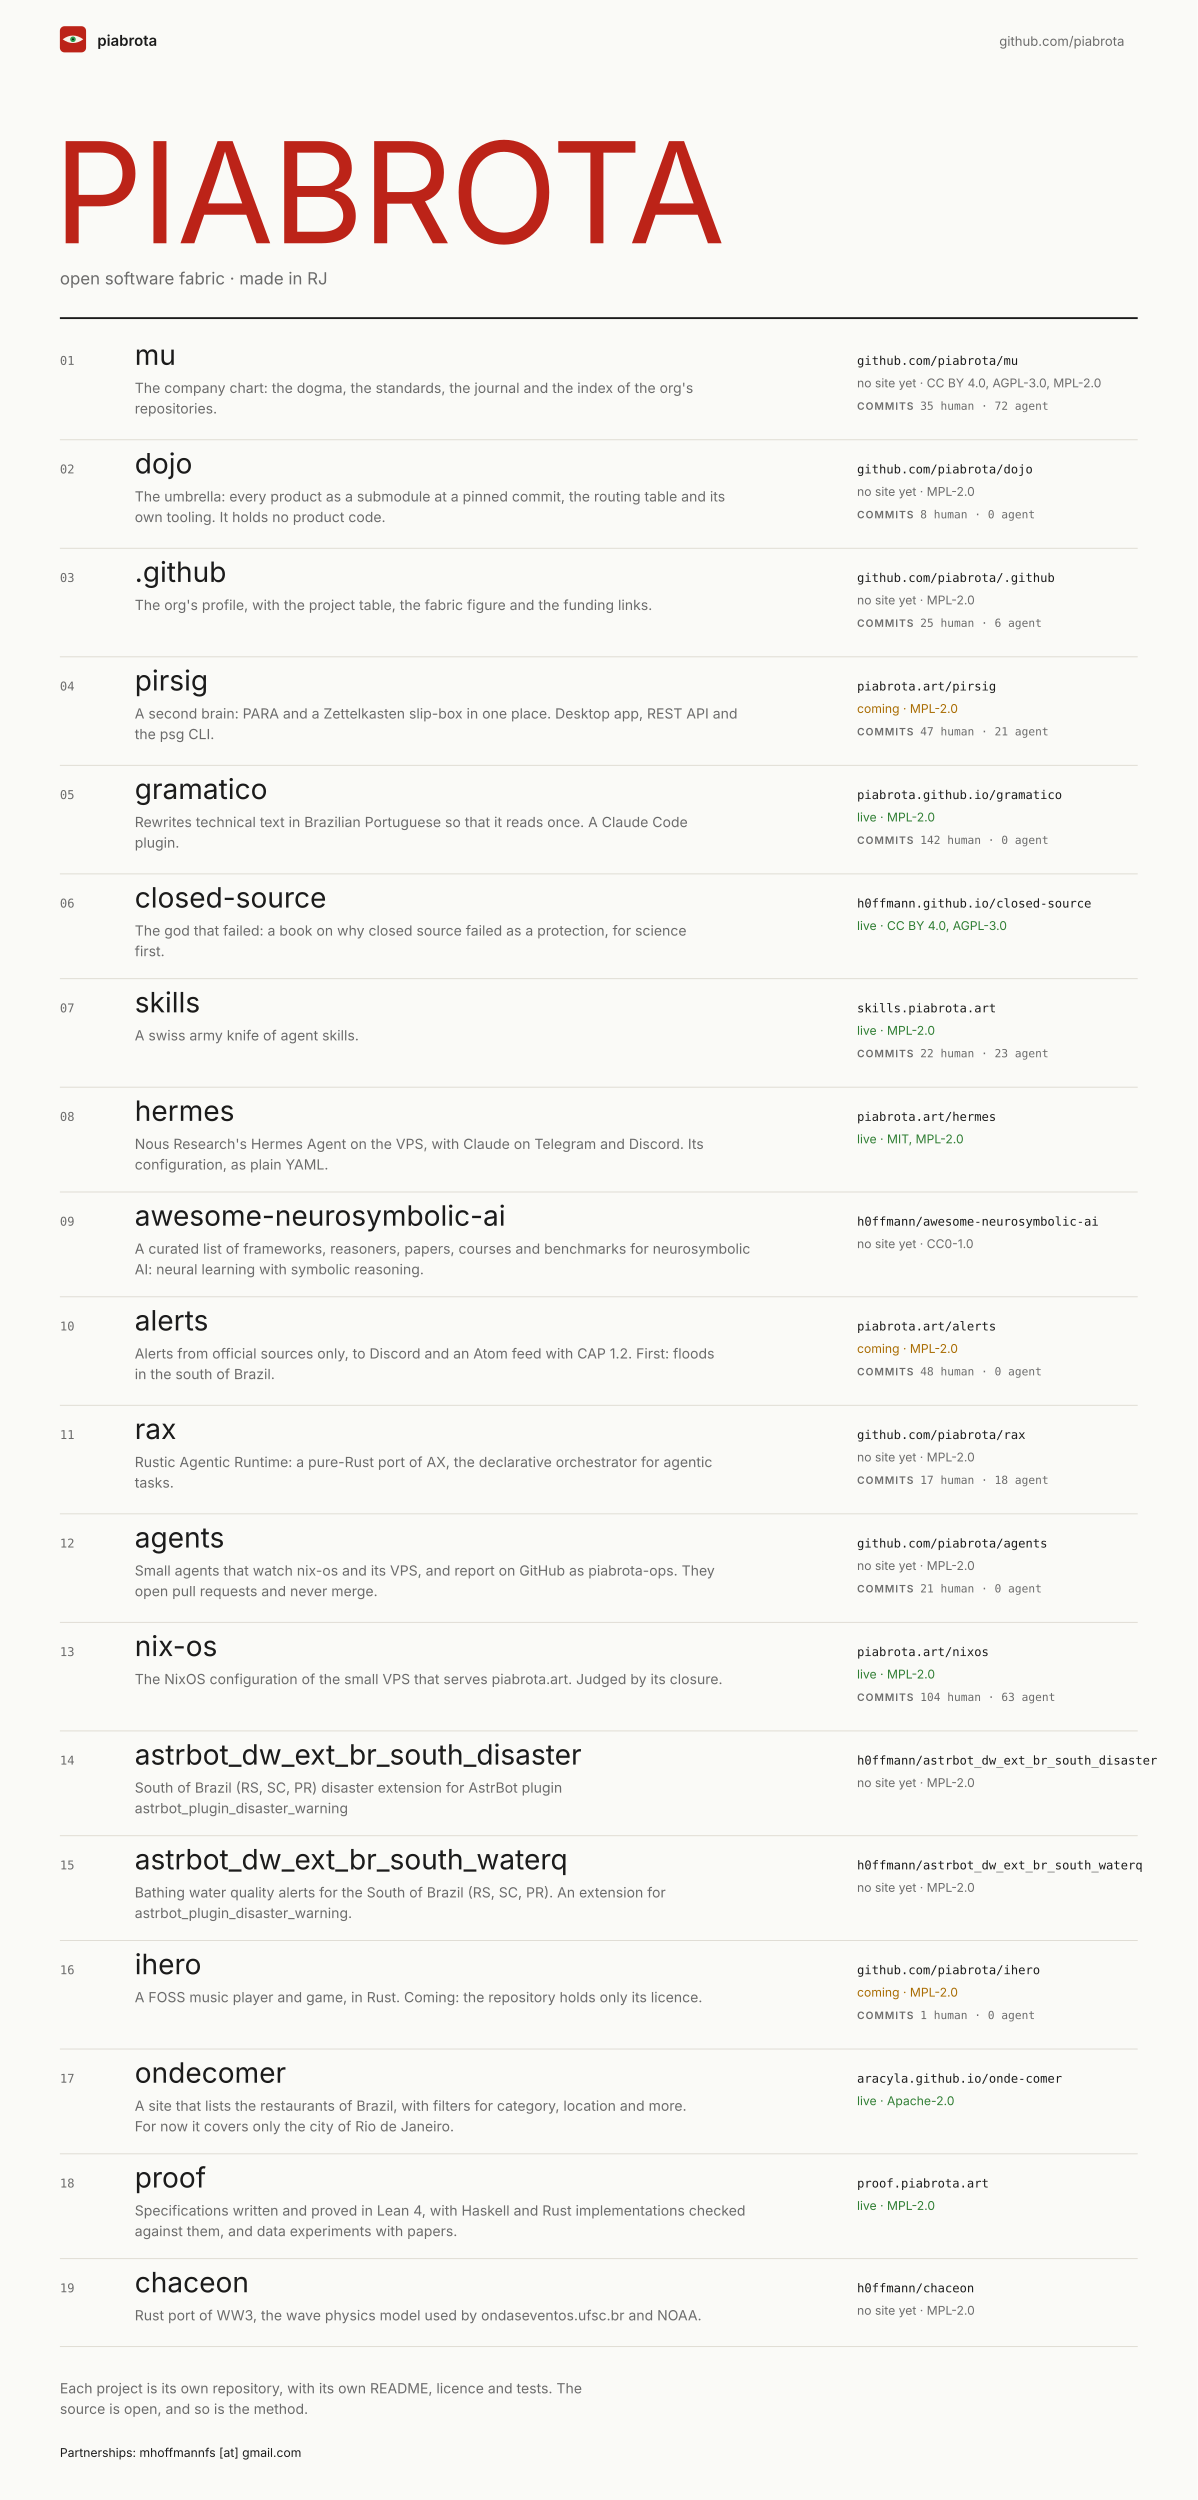
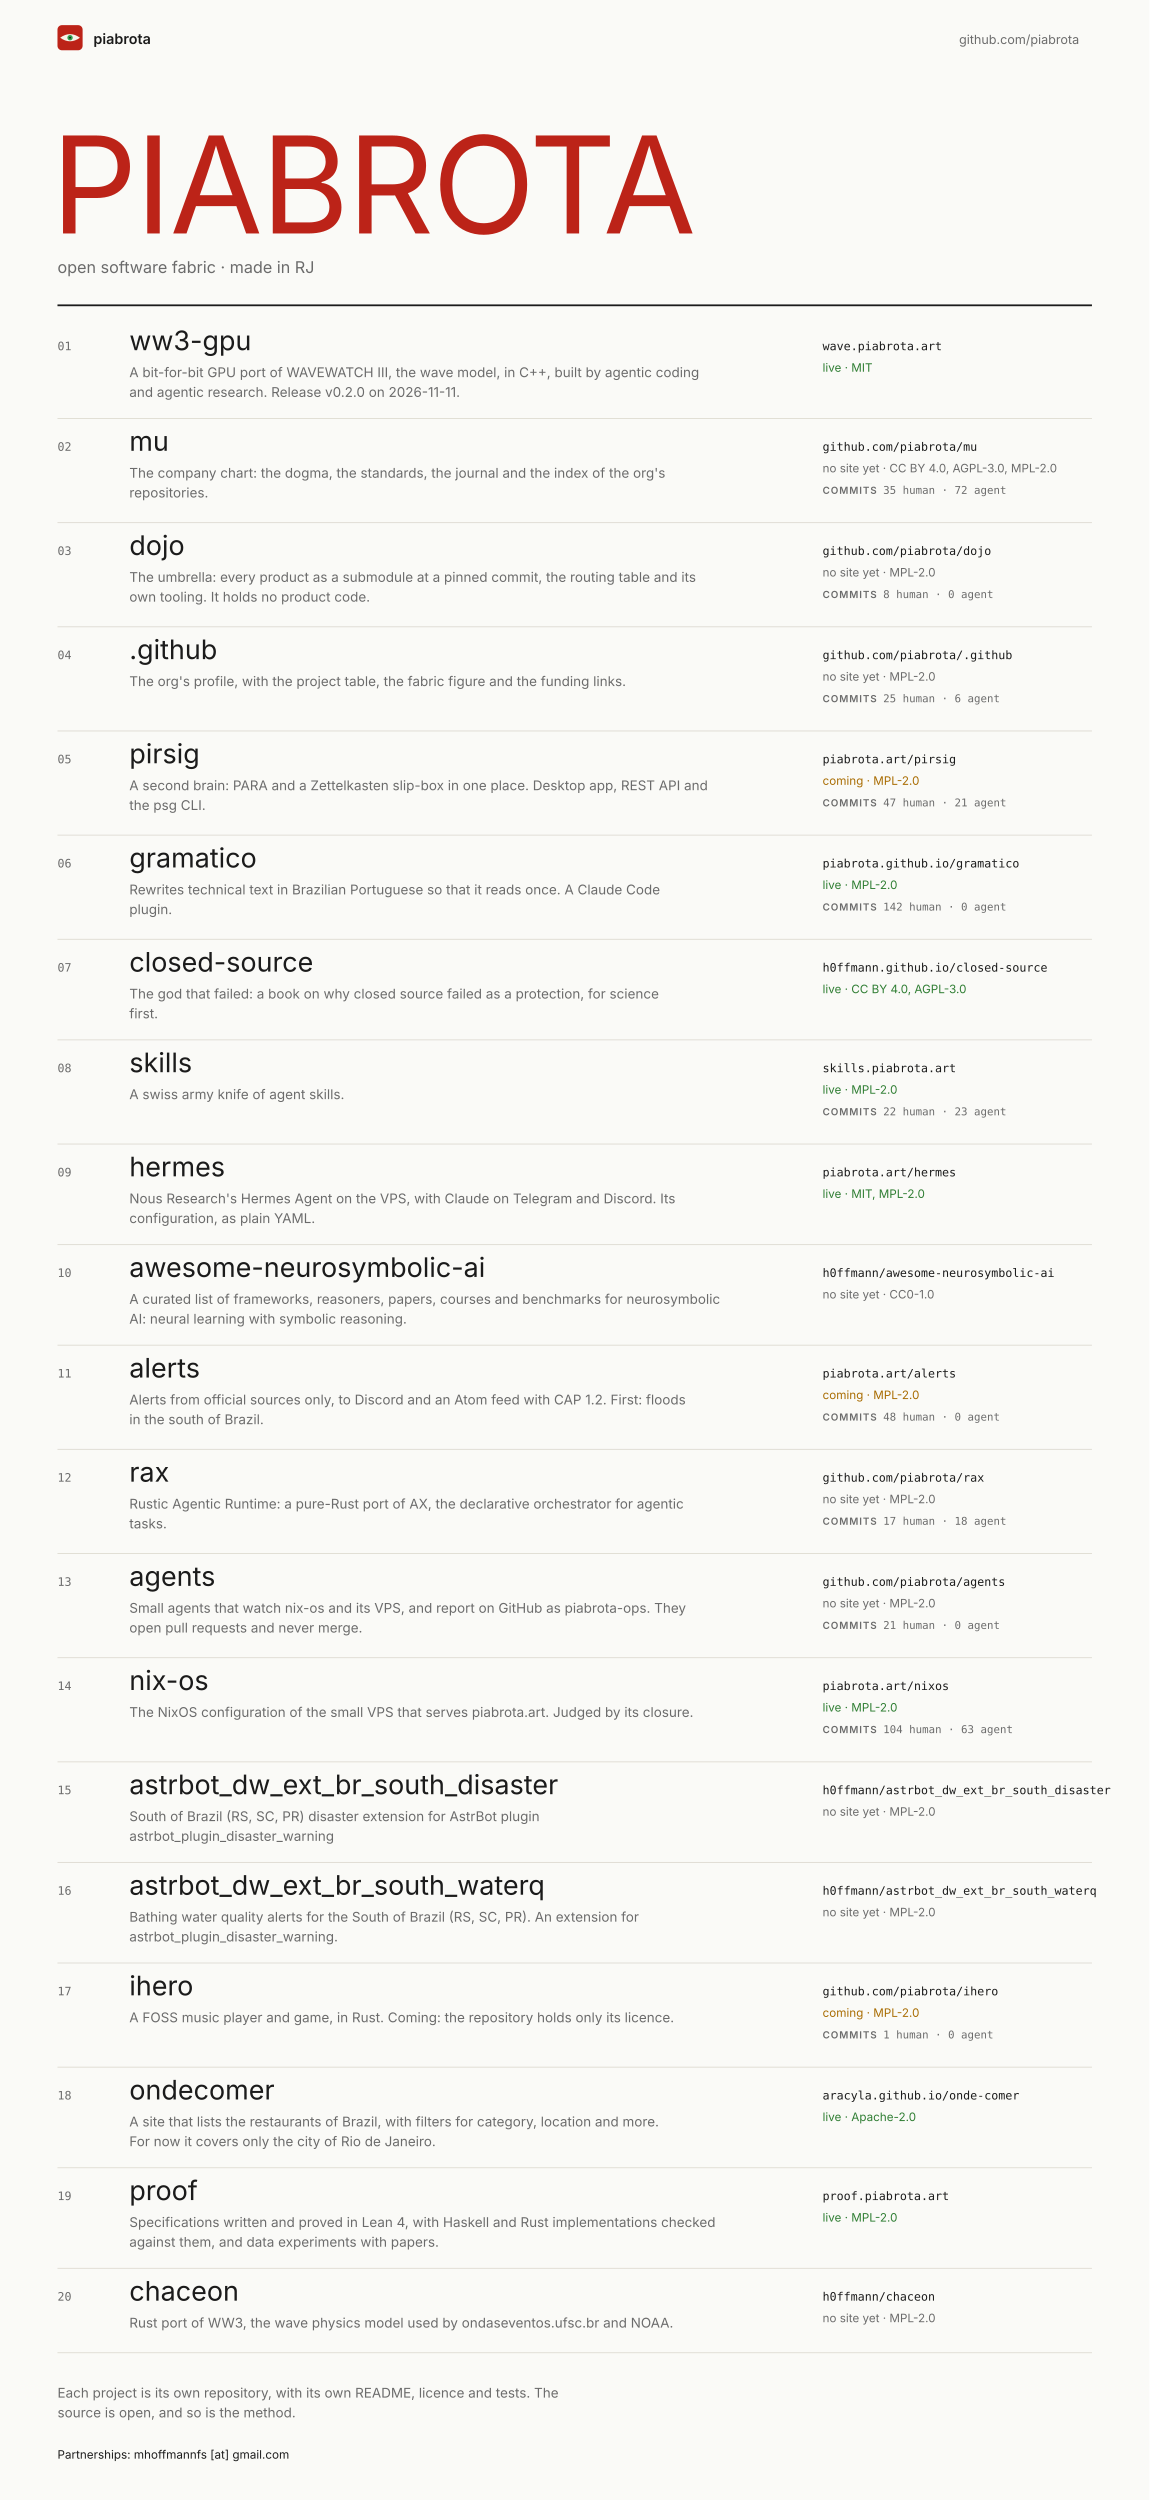
- <svg xmlns="http://www.w3.org/2000/svg" width="1280" height="2672" viewBox="0 0 1280 2672" font-family="Inter, system-ui, -apple-system, 'Segoe UI', sans-serif" role="img" aria-label="Mockup B, index: the piabrota.art homepage, 1280 px wide">
+ <svg xmlns="http://www.w3.org/2000/svg" width="1280" height="2784" viewBox="0 0 1280 2784" font-family="Inter, system-ui, -apple-system, 'Segoe UI', sans-serif" role="img" aria-label="Mockup B, index: the piabrota.art homepage, 1280 px wide">
  <defs />
-   <rect fill="#FAFAF7" height="2672" width="1280" x="0" y="0" />
+   <rect fill="#FAFAF7" height="2784" width="1280" x="0" y="0" />
  <g>
    <rect fill="#BC2318" height="28" rx="5" width="28" x="64" y="28" />
    <path d="M67 42 Q78 34 89 42 Q78 50 67 42Z" fill="#F7F3EA" />
    <circle cx="78" cy="42" fill="#2E9E4F" r="3" />
    <circle cx="78" cy="42" fill="#0B0D12" r="1" />
  </g>
  <text fill="#1B1B1B" font-size="16" font-weight="600" x="104" y="49">piabrota</text>
  <text fill="#6B6B6B" font-size="14" x="1068" y="49">github.com/piabrota</text>
  <text fill="#BC2318" font-family="'Fjalla One', 'Arial Narrow', Inter, sans-serif" font-size="150" letter-spacing="-2" x="57" y="260">PIABROTA</text>
  <text fill="#6B6B6B" font-size="18" x="64" y="304">open software fabric · made in RJ</text>
  <line stroke="#1B1B1B" stroke-width="2" x1="64" x2="1216" y1="340" y2="340" />
  <text fill="#6B6B6B" font-family="'JetBrains Mono', ui-monospace, monospace" font-size="13" x="64" y="390">01</text>
-   <text fill="#1B1B1B" font-family="'Fjalla One', 'Arial Narrow', Inter, sans-serif" font-size="30" x="144" y="390">mu</text>
-   <text fill="#6B6B6B" font-size="15" x="144" y="420">The company chart: the dogma, the standards, the journal and the index of the org's</text>
-   <text fill="#6B6B6B" font-size="15" x="144" y="442">repositories.</text>
-   <text fill="#1B1B1B" font-family="'JetBrains Mono', ui-monospace, monospace" font-size="13" x="916" y="390">github.com/piabrota/mu</text>
-   <text fill="#6B6B6B" font-size="13" x="916" y="414">no site yet · CC BY 4.0, AGPL-3.0, MPL-2.0</text>
-   <text fill="#6B6B6B" font-family="'JetBrains Mono', ui-monospace, monospace" font-size="12" x="916" y="438">
+   <text fill="#1B1B1B" font-family="'Fjalla One', 'Arial Narrow', Inter, sans-serif" font-size="30" x="144" y="390">ww3-gpu</text>
+   <text fill="#6B6B6B" font-size="15" x="144" y="420">A bit-for-bit GPU port of WAVEWATCH III, the wave model, in C++, built by agentic coding</text>
+   <text fill="#6B6B6B" font-size="15" x="144" y="442">and agentic research. Release v0.2.0 on 2026-11-11.</text>
+   <text fill="#1B1B1B" font-family="'JetBrains Mono', ui-monospace, monospace" font-size="13" x="916" y="390">wave.piabrota.art</text>
+   <text fill="#2E7D32" font-size="13" x="916" y="414">live · MIT</text>
+   <line stroke="#DEDBD2" x1="64" x2="1216" y1="466" y2="466" />
+   <text fill="#6B6B6B" font-family="'JetBrains Mono', ui-monospace, monospace" font-size="13" x="64" y="502">02</text>
+   <text fill="#1B1B1B" font-family="'Fjalla One', 'Arial Narrow', Inter, sans-serif" font-size="30" x="144" y="502">mu</text>
+   <text fill="#6B6B6B" font-size="15" x="144" y="532">The company chart: the dogma, the standards, the journal and the index of the org's</text>
+   <text fill="#6B6B6B" font-size="15" x="144" y="554">repositories.</text>
+   <text fill="#1B1B1B" font-family="'JetBrains Mono', ui-monospace, monospace" font-size="13" x="916" y="502">github.com/piabrota/mu</text>
+   <text fill="#6B6B6B" font-size="13" x="916" y="526">no site yet · CC BY 4.0, AGPL-3.0, MPL-2.0</text>
+   <text fill="#6B6B6B" font-family="'JetBrains Mono', ui-monospace, monospace" font-size="12" x="916" y="550">
    <tspan font-family="Inter, sans-serif" font-size="11" font-weight="600" letter-spacing="1">COMMITS</tspan>  35 human · 72 agent</text>
-   <line stroke="#DEDBD2" x1="64" x2="1216" y1="470" y2="470" />
-   <text fill="#6B6B6B" font-family="'JetBrains Mono', ui-monospace, monospace" font-size="13" x="64" y="506">02</text>
-   <text fill="#1B1B1B" font-family="'Fjalla One', 'Arial Narrow', Inter, sans-serif" font-size="30" x="144" y="506">dojo</text>
-   <text fill="#6B6B6B" font-size="15" x="144" y="536">The umbrella: every product as a submodule at a pinned commit, the routing table and its</text>
-   <text fill="#6B6B6B" font-size="15" x="144" y="558">own tooling. It holds no product code.</text>
-   <text fill="#1B1B1B" font-family="'JetBrains Mono', ui-monospace, monospace" font-size="13" x="916" y="506">github.com/piabrota/dojo</text>
-   <text fill="#6B6B6B" font-size="13" x="916" y="530">no site yet · MPL-2.0</text>
-   <text fill="#6B6B6B" font-family="'JetBrains Mono', ui-monospace, monospace" font-size="12" x="916" y="554">
+   <line stroke="#DEDBD2" x1="64" x2="1216" y1="582" y2="582" />
+   <text fill="#6B6B6B" font-family="'JetBrains Mono', ui-monospace, monospace" font-size="13" x="64" y="618">03</text>
+   <text fill="#1B1B1B" font-family="'Fjalla One', 'Arial Narrow', Inter, sans-serif" font-size="30" x="144" y="618">dojo</text>
+   <text fill="#6B6B6B" font-size="15" x="144" y="648">The umbrella: every product as a submodule at a pinned commit, the routing table and its</text>
+   <text fill="#6B6B6B" font-size="15" x="144" y="670">own tooling. It holds no product code.</text>
+   <text fill="#1B1B1B" font-family="'JetBrains Mono', ui-monospace, monospace" font-size="13" x="916" y="618">github.com/piabrota/dojo</text>
+   <text fill="#6B6B6B" font-size="13" x="916" y="642">no site yet · MPL-2.0</text>
+   <text fill="#6B6B6B" font-family="'JetBrains Mono', ui-monospace, monospace" font-size="12" x="916" y="666">
    <tspan font-family="Inter, sans-serif" font-size="11" font-weight="600" letter-spacing="1">COMMITS</tspan>  8 human · 0 agent</text>
-   <line stroke="#DEDBD2" x1="64" x2="1216" y1="586" y2="586" />
-   <text fill="#6B6B6B" font-family="'JetBrains Mono', ui-monospace, monospace" font-size="13" x="64" y="622">03</text>
-   <text fill="#1B1B1B" font-family="'Fjalla One', 'Arial Narrow', Inter, sans-serif" font-size="30" x="144" y="622">.github</text>
-   <text fill="#6B6B6B" font-size="15" x="144" y="652">The org's profile, with the project table, the fabric figure and the funding links.</text>
-   <text fill="#1B1B1B" font-family="'JetBrains Mono', ui-monospace, monospace" font-size="13" x="916" y="622">github.com/piabrota/.github</text>
-   <text fill="#6B6B6B" font-size="13" x="916" y="646">no site yet · MPL-2.0</text>
-   <text fill="#6B6B6B" font-family="'JetBrains Mono', ui-monospace, monospace" font-size="12" x="916" y="670">
+   <line stroke="#DEDBD2" x1="64" x2="1216" y1="698" y2="698" />
+   <text fill="#6B6B6B" font-family="'JetBrains Mono', ui-monospace, monospace" font-size="13" x="64" y="734">04</text>
+   <text fill="#1B1B1B" font-family="'Fjalla One', 'Arial Narrow', Inter, sans-serif" font-size="30" x="144" y="734">.github</text>
+   <text fill="#6B6B6B" font-size="15" x="144" y="764">The org's profile, with the project table, the fabric figure and the funding links.</text>
+   <text fill="#1B1B1B" font-family="'JetBrains Mono', ui-monospace, monospace" font-size="13" x="916" y="734">github.com/piabrota/.github</text>
+   <text fill="#6B6B6B" font-size="13" x="916" y="758">no site yet · MPL-2.0</text>
+   <text fill="#6B6B6B" font-family="'JetBrains Mono', ui-monospace, monospace" font-size="12" x="916" y="782">
    <tspan font-family="Inter, sans-serif" font-size="11" font-weight="600" letter-spacing="1">COMMITS</tspan>  25 human · 6 agent</text>
-   <line stroke="#DEDBD2" x1="64" x2="1216" y1="702" y2="702" />
-   <text fill="#6B6B6B" font-family="'JetBrains Mono', ui-monospace, monospace" font-size="13" x="64" y="738">04</text>
-   <text fill="#1B1B1B" font-family="'Fjalla One', 'Arial Narrow', Inter, sans-serif" font-size="30" x="144" y="738">pirsig</text>
-   <text fill="#6B6B6B" font-size="15" x="144" y="768">A second brain: PARA and a Zettelkasten slip-box in one place. Desktop app, REST API and</text>
-   <text fill="#6B6B6B" font-size="15" x="144" y="790">the psg CLI.</text>
-   <text fill="#1B1B1B" font-family="'JetBrains Mono', ui-monospace, monospace" font-size="13" x="916" y="738">piabrota.art/pirsig</text>
-   <text fill="#A86B00" font-size="13" x="916" y="762">coming · MPL-2.0</text>
-   <text fill="#6B6B6B" font-family="'JetBrains Mono', ui-monospace, monospace" font-size="12" x="916" y="786">
+   <line stroke="#DEDBD2" x1="64" x2="1216" y1="814" y2="814" />
+   <text fill="#6B6B6B" font-family="'JetBrains Mono', ui-monospace, monospace" font-size="13" x="64" y="850">05</text>
+   <text fill="#1B1B1B" font-family="'Fjalla One', 'Arial Narrow', Inter, sans-serif" font-size="30" x="144" y="850">pirsig</text>
+   <text fill="#6B6B6B" font-size="15" x="144" y="880">A second brain: PARA and a Zettelkasten slip-box in one place. Desktop app, REST API and</text>
+   <text fill="#6B6B6B" font-size="15" x="144" y="902">the psg CLI.</text>
+   <text fill="#1B1B1B" font-family="'JetBrains Mono', ui-monospace, monospace" font-size="13" x="916" y="850">piabrota.art/pirsig</text>
+   <text fill="#A86B00" font-size="13" x="916" y="874">coming · MPL-2.0</text>
+   <text fill="#6B6B6B" font-family="'JetBrains Mono', ui-monospace, monospace" font-size="12" x="916" y="898">
    <tspan font-family="Inter, sans-serif" font-size="11" font-weight="600" letter-spacing="1">COMMITS</tspan>  47 human · 21 agent</text>
-   <line stroke="#DEDBD2" x1="64" x2="1216" y1="818" y2="818" />
-   <text fill="#6B6B6B" font-family="'JetBrains Mono', ui-monospace, monospace" font-size="13" x="64" y="854">05</text>
-   <text fill="#1B1B1B" font-family="'Fjalla One', 'Arial Narrow', Inter, sans-serif" font-size="30" x="144" y="854">gramatico</text>
-   <text fill="#6B6B6B" font-size="15" x="144" y="884">Rewrites technical text in Brazilian Portuguese so that it reads once. A Claude Code</text>
-   <text fill="#6B6B6B" font-size="15" x="144" y="906">plugin.</text>
-   <text fill="#1B1B1B" font-family="'JetBrains Mono', ui-monospace, monospace" font-size="13" x="916" y="854">piabrota.github.io/gramatico</text>
-   <text fill="#2E7D32" font-size="13" x="916" y="878">live · MPL-2.0</text>
-   <text fill="#6B6B6B" font-family="'JetBrains Mono', ui-monospace, monospace" font-size="12" x="916" y="902">
+   <line stroke="#DEDBD2" x1="64" x2="1216" y1="930" y2="930" />
+   <text fill="#6B6B6B" font-family="'JetBrains Mono', ui-monospace, monospace" font-size="13" x="64" y="966">06</text>
+   <text fill="#1B1B1B" font-family="'Fjalla One', 'Arial Narrow', Inter, sans-serif" font-size="30" x="144" y="966">gramatico</text>
+   <text fill="#6B6B6B" font-size="15" x="144" y="996">Rewrites technical text in Brazilian Portuguese so that it reads once. A Claude Code</text>
+   <text fill="#6B6B6B" font-size="15" x="144" y="1018">plugin.</text>
+   <text fill="#1B1B1B" font-family="'JetBrains Mono', ui-monospace, monospace" font-size="13" x="916" y="966">piabrota.github.io/gramatico</text>
+   <text fill="#2E7D32" font-size="13" x="916" y="990">live · MPL-2.0</text>
+   <text fill="#6B6B6B" font-family="'JetBrains Mono', ui-monospace, monospace" font-size="12" x="916" y="1014">
    <tspan font-family="Inter, sans-serif" font-size="11" font-weight="600" letter-spacing="1">COMMITS</tspan>  142 human · 0 agent</text>
-   <line stroke="#DEDBD2" x1="64" x2="1216" y1="934" y2="934" />
-   <text fill="#6B6B6B" font-family="'JetBrains Mono', ui-monospace, monospace" font-size="13" x="64" y="970">06</text>
-   <text fill="#1B1B1B" font-family="'Fjalla One', 'Arial Narrow', Inter, sans-serif" font-size="30" x="144" y="970">closed-source</text>
-   <text fill="#6B6B6B" font-size="15" x="144" y="1000">The god that failed: a book on why closed source failed as a protection, for science</text>
-   <text fill="#6B6B6B" font-size="15" x="144" y="1022">first.</text>
-   <text fill="#1B1B1B" font-family="'JetBrains Mono', ui-monospace, monospace" font-size="13" x="916" y="970">h0ffmann.github.io/closed-source</text>
-   <text fill="#2E7D32" font-size="13" x="916" y="994">live · CC BY 4.0, AGPL-3.0</text>
  <line stroke="#DEDBD2" x1="64" x2="1216" y1="1046" y2="1046" />
  <text fill="#6B6B6B" font-family="'JetBrains Mono', ui-monospace, monospace" font-size="13" x="64" y="1082">07</text>
-   <text fill="#1B1B1B" font-family="'Fjalla One', 'Arial Narrow', Inter, sans-serif" font-size="30" x="144" y="1082">skills</text>
-   <text fill="#6B6B6B" font-size="15" x="144" y="1112">A swiss army knife of agent skills.</text>
-   <text fill="#1B1B1B" font-family="'JetBrains Mono', ui-monospace, monospace" font-size="13" x="916" y="1082">skills.piabrota.art</text>
-   <text fill="#2E7D32" font-size="13" x="916" y="1106">live · MPL-2.0</text>
-   <text fill="#6B6B6B" font-family="'JetBrains Mono', ui-monospace, monospace" font-size="12" x="916" y="1130">
+   <text fill="#1B1B1B" font-family="'Fjalla One', 'Arial Narrow', Inter, sans-serif" font-size="30" x="144" y="1082">closed-source</text>
+   <text fill="#6B6B6B" font-size="15" x="144" y="1112">The god that failed: a book on why closed source failed as a protection, for science</text>
+   <text fill="#6B6B6B" font-size="15" x="144" y="1134">first.</text>
+   <text fill="#1B1B1B" font-family="'JetBrains Mono', ui-monospace, monospace" font-size="13" x="916" y="1082">h0ffmann.github.io/closed-source</text>
+   <text fill="#2E7D32" font-size="13" x="916" y="1106">live · CC BY 4.0, AGPL-3.0</text>
+   <line stroke="#DEDBD2" x1="64" x2="1216" y1="1158" y2="1158" />
+   <text fill="#6B6B6B" font-family="'JetBrains Mono', ui-monospace, monospace" font-size="13" x="64" y="1194">08</text>
+   <text fill="#1B1B1B" font-family="'Fjalla One', 'Arial Narrow', Inter, sans-serif" font-size="30" x="144" y="1194">skills</text>
+   <text fill="#6B6B6B" font-size="15" x="144" y="1224">A swiss army knife of agent skills.</text>
+   <text fill="#1B1B1B" font-family="'JetBrains Mono', ui-monospace, monospace" font-size="13" x="916" y="1194">skills.piabrota.art</text>
+   <text fill="#2E7D32" font-size="13" x="916" y="1218">live · MPL-2.0</text>
+   <text fill="#6B6B6B" font-family="'JetBrains Mono', ui-monospace, monospace" font-size="12" x="916" y="1242">
    <tspan font-family="Inter, sans-serif" font-size="11" font-weight="600" letter-spacing="1">COMMITS</tspan>  22 human · 23 agent</text>
-   <line stroke="#DEDBD2" x1="64" x2="1216" y1="1162" y2="1162" />
-   <text fill="#6B6B6B" font-family="'JetBrains Mono', ui-monospace, monospace" font-size="13" x="64" y="1198">08</text>
-   <text fill="#1B1B1B" font-family="'Fjalla One', 'Arial Narrow', Inter, sans-serif" font-size="30" x="144" y="1198">hermes</text>
-   <text fill="#6B6B6B" font-size="15" x="144" y="1228">Nous Research's Hermes Agent on the VPS, with Claude on Telegram and Discord. Its</text>
-   <text fill="#6B6B6B" font-size="15" x="144" y="1250">configuration, as plain YAML.</text>
-   <text fill="#1B1B1B" font-family="'JetBrains Mono', ui-monospace, monospace" font-size="13" x="916" y="1198">piabrota.art/hermes</text>
-   <text fill="#2E7D32" font-size="13" x="916" y="1222">live · MIT, MPL-2.0</text>
  <line stroke="#DEDBD2" x1="64" x2="1216" y1="1274" y2="1274" />
  <text fill="#6B6B6B" font-family="'JetBrains Mono', ui-monospace, monospace" font-size="13" x="64" y="1310">09</text>
-   <text fill="#1B1B1B" font-family="'Fjalla One', 'Arial Narrow', Inter, sans-serif" font-size="30" x="144" y="1310">awesome-neurosymbolic-ai</text>
-   <text fill="#6B6B6B" font-size="15" x="144" y="1340">A curated list of frameworks, reasoners, papers, courses and benchmarks for neurosymbolic</text>
-   <text fill="#6B6B6B" font-size="15" x="144" y="1362">AI: neural learning with symbolic reasoning.</text>
-   <text fill="#1B1B1B" font-family="'JetBrains Mono', ui-monospace, monospace" font-size="13" x="916" y="1310">h0ffmann/awesome-neurosymbolic-ai</text>
-   <text fill="#6B6B6B" font-size="13" x="916" y="1334">no site yet · CC0-1.0</text>
+   <text fill="#1B1B1B" font-family="'Fjalla One', 'Arial Narrow', Inter, sans-serif" font-size="30" x="144" y="1310">hermes</text>
+   <text fill="#6B6B6B" font-size="15" x="144" y="1340">Nous Research's Hermes Agent on the VPS, with Claude on Telegram and Discord. Its</text>
+   <text fill="#6B6B6B" font-size="15" x="144" y="1362">configuration, as plain YAML.</text>
+   <text fill="#1B1B1B" font-family="'JetBrains Mono', ui-monospace, monospace" font-size="13" x="916" y="1310">piabrota.art/hermes</text>
+   <text fill="#2E7D32" font-size="13" x="916" y="1334">live · MIT, MPL-2.0</text>
  <line stroke="#DEDBD2" x1="64" x2="1216" y1="1386" y2="1386" />
  <text fill="#6B6B6B" font-family="'JetBrains Mono', ui-monospace, monospace" font-size="13" x="64" y="1422">10</text>
-   <text fill="#1B1B1B" font-family="'Fjalla One', 'Arial Narrow', Inter, sans-serif" font-size="30" x="144" y="1422">alerts</text>
-   <text fill="#6B6B6B" font-size="15" x="144" y="1452">Alerts from official sources only, to Discord and an Atom feed with CAP 1.2. First: floods</text>
-   <text fill="#6B6B6B" font-size="15" x="144" y="1474">in the south of Brazil.</text>
-   <text fill="#1B1B1B" font-family="'JetBrains Mono', ui-monospace, monospace" font-size="13" x="916" y="1422">piabrota.art/alerts</text>
-   <text fill="#A86B00" font-size="13" x="916" y="1446">coming · MPL-2.0</text>
-   <text fill="#6B6B6B" font-family="'JetBrains Mono', ui-monospace, monospace" font-size="12" x="916" y="1470">
+   <text fill="#1B1B1B" font-family="'Fjalla One', 'Arial Narrow', Inter, sans-serif" font-size="30" x="144" y="1422">awesome-neurosymbolic-ai</text>
+   <text fill="#6B6B6B" font-size="15" x="144" y="1452">A curated list of frameworks, reasoners, papers, courses and benchmarks for neurosymbolic</text>
+   <text fill="#6B6B6B" font-size="15" x="144" y="1474">AI: neural learning with symbolic reasoning.</text>
+   <text fill="#1B1B1B" font-family="'JetBrains Mono', ui-monospace, monospace" font-size="13" x="916" y="1422">h0ffmann/awesome-neurosymbolic-ai</text>
+   <text fill="#6B6B6B" font-size="13" x="916" y="1446">no site yet · CC0-1.0</text>
+   <line stroke="#DEDBD2" x1="64" x2="1216" y1="1498" y2="1498" />
+   <text fill="#6B6B6B" font-family="'JetBrains Mono', ui-monospace, monospace" font-size="13" x="64" y="1534">11</text>
+   <text fill="#1B1B1B" font-family="'Fjalla One', 'Arial Narrow', Inter, sans-serif" font-size="30" x="144" y="1534">alerts</text>
+   <text fill="#6B6B6B" font-size="15" x="144" y="1564">Alerts from official sources only, to Discord and an Atom feed with CAP 1.2. First: floods</text>
+   <text fill="#6B6B6B" font-size="15" x="144" y="1586">in the south of Brazil.</text>
+   <text fill="#1B1B1B" font-family="'JetBrains Mono', ui-monospace, monospace" font-size="13" x="916" y="1534">piabrota.art/alerts</text>
+   <text fill="#A86B00" font-size="13" x="916" y="1558">coming · MPL-2.0</text>
+   <text fill="#6B6B6B" font-family="'JetBrains Mono', ui-monospace, monospace" font-size="12" x="916" y="1582">
    <tspan font-family="Inter, sans-serif" font-size="11" font-weight="600" letter-spacing="1">COMMITS</tspan>  48 human · 0 agent</text>
-   <line stroke="#DEDBD2" x1="64" x2="1216" y1="1502" y2="1502" />
-   <text fill="#6B6B6B" font-family="'JetBrains Mono', ui-monospace, monospace" font-size="13" x="64" y="1538">11</text>
-   <text fill="#1B1B1B" font-family="'Fjalla One', 'Arial Narrow', Inter, sans-serif" font-size="30" x="144" y="1538">rax</text>
-   <text fill="#6B6B6B" font-size="15" x="144" y="1568">Rustic Agentic Runtime: a pure-Rust port of AX, the declarative orchestrator for agentic</text>
-   <text fill="#6B6B6B" font-size="15" x="144" y="1590">tasks.</text>
-   <text fill="#1B1B1B" font-family="'JetBrains Mono', ui-monospace, monospace" font-size="13" x="916" y="1538">github.com/piabrota/rax</text>
-   <text fill="#6B6B6B" font-size="13" x="916" y="1562">no site yet · MPL-2.0</text>
-   <text fill="#6B6B6B" font-family="'JetBrains Mono', ui-monospace, monospace" font-size="12" x="916" y="1586">
+   <line stroke="#DEDBD2" x1="64" x2="1216" y1="1614" y2="1614" />
+   <text fill="#6B6B6B" font-family="'JetBrains Mono', ui-monospace, monospace" font-size="13" x="64" y="1650">12</text>
+   <text fill="#1B1B1B" font-family="'Fjalla One', 'Arial Narrow', Inter, sans-serif" font-size="30" x="144" y="1650">rax</text>
+   <text fill="#6B6B6B" font-size="15" x="144" y="1680">Rustic Agentic Runtime: a pure-Rust port of AX, the declarative orchestrator for agentic</text>
+   <text fill="#6B6B6B" font-size="15" x="144" y="1702">tasks.</text>
+   <text fill="#1B1B1B" font-family="'JetBrains Mono', ui-monospace, monospace" font-size="13" x="916" y="1650">github.com/piabrota/rax</text>
+   <text fill="#6B6B6B" font-size="13" x="916" y="1674">no site yet · MPL-2.0</text>
+   <text fill="#6B6B6B" font-family="'JetBrains Mono', ui-monospace, monospace" font-size="12" x="916" y="1698">
    <tspan font-family="Inter, sans-serif" font-size="11" font-weight="600" letter-spacing="1">COMMITS</tspan>  17 human · 18 agent</text>
-   <line stroke="#DEDBD2" x1="64" x2="1216" y1="1618" y2="1618" />
-   <text fill="#6B6B6B" font-family="'JetBrains Mono', ui-monospace, monospace" font-size="13" x="64" y="1654">12</text>
-   <text fill="#1B1B1B" font-family="'Fjalla One', 'Arial Narrow', Inter, sans-serif" font-size="30" x="144" y="1654">agents</text>
-   <text fill="#6B6B6B" font-size="15" x="144" y="1684">Small agents that watch nix-os and its VPS, and report on GitHub as piabrota-ops. They</text>
-   <text fill="#6B6B6B" font-size="15" x="144" y="1706">open pull requests and never merge.</text>
-   <text fill="#1B1B1B" font-family="'JetBrains Mono', ui-monospace, monospace" font-size="13" x="916" y="1654">github.com/piabrota/agents</text>
-   <text fill="#6B6B6B" font-size="13" x="916" y="1678">no site yet · MPL-2.0</text>
-   <text fill="#6B6B6B" font-family="'JetBrains Mono', ui-monospace, monospace" font-size="12" x="916" y="1702">
+   <line stroke="#DEDBD2" x1="64" x2="1216" y1="1730" y2="1730" />
+   <text fill="#6B6B6B" font-family="'JetBrains Mono', ui-monospace, monospace" font-size="13" x="64" y="1766">13</text>
+   <text fill="#1B1B1B" font-family="'Fjalla One', 'Arial Narrow', Inter, sans-serif" font-size="30" x="144" y="1766">agents</text>
+   <text fill="#6B6B6B" font-size="15" x="144" y="1796">Small agents that watch nix-os and its VPS, and report on GitHub as piabrota-ops. They</text>
+   <text fill="#6B6B6B" font-size="15" x="144" y="1818">open pull requests and never merge.</text>
+   <text fill="#1B1B1B" font-family="'JetBrains Mono', ui-monospace, monospace" font-size="13" x="916" y="1766">github.com/piabrota/agents</text>
+   <text fill="#6B6B6B" font-size="13" x="916" y="1790">no site yet · MPL-2.0</text>
+   <text fill="#6B6B6B" font-family="'JetBrains Mono', ui-monospace, monospace" font-size="12" x="916" y="1814">
    <tspan font-family="Inter, sans-serif" font-size="11" font-weight="600" letter-spacing="1">COMMITS</tspan>  21 human · 0 agent</text>
-   <line stroke="#DEDBD2" x1="64" x2="1216" y1="1734" y2="1734" />
-   <text fill="#6B6B6B" font-family="'JetBrains Mono', ui-monospace, monospace" font-size="13" x="64" y="1770">13</text>
-   <text fill="#1B1B1B" font-family="'Fjalla One', 'Arial Narrow', Inter, sans-serif" font-size="30" x="144" y="1770">nix-os</text>
-   <text fill="#6B6B6B" font-size="15" x="144" y="1800">The NixOS configuration of the small VPS that serves piabrota.art. Judged by its closure.</text>
-   <text fill="#1B1B1B" font-family="'JetBrains Mono', ui-monospace, monospace" font-size="13" x="916" y="1770">piabrota.art/nixos</text>
-   <text fill="#2E7D32" font-size="13" x="916" y="1794">live · MPL-2.0</text>
-   <text fill="#6B6B6B" font-family="'JetBrains Mono', ui-monospace, monospace" font-size="12" x="916" y="1818">
+   <line stroke="#DEDBD2" x1="64" x2="1216" y1="1846" y2="1846" />
+   <text fill="#6B6B6B" font-family="'JetBrains Mono', ui-monospace, monospace" font-size="13" x="64" y="1882">14</text>
+   <text fill="#1B1B1B" font-family="'Fjalla One', 'Arial Narrow', Inter, sans-serif" font-size="30" x="144" y="1882">nix-os</text>
+   <text fill="#6B6B6B" font-size="15" x="144" y="1912">The NixOS configuration of the small VPS that serves piabrota.art. Judged by its closure.</text>
+   <text fill="#1B1B1B" font-family="'JetBrains Mono', ui-monospace, monospace" font-size="13" x="916" y="1882">piabrota.art/nixos</text>
+   <text fill="#2E7D32" font-size="13" x="916" y="1906">live · MPL-2.0</text>
+   <text fill="#6B6B6B" font-family="'JetBrains Mono', ui-monospace, monospace" font-size="12" x="916" y="1930">
    <tspan font-family="Inter, sans-serif" font-size="11" font-weight="600" letter-spacing="1">COMMITS</tspan>  104 human · 63 agent</text>
-   <line stroke="#DEDBD2" x1="64" x2="1216" y1="1850" y2="1850" />
-   <text fill="#6B6B6B" font-family="'JetBrains Mono', ui-monospace, monospace" font-size="13" x="64" y="1886">14</text>
-   <text fill="#1B1B1B" font-family="'Fjalla One', 'Arial Narrow', Inter, sans-serif" font-size="30" x="144" y="1886">astrbot_dw_ext_br_south_disaster</text>
-   <text fill="#6B6B6B" font-size="15" x="144" y="1916">South of Brazil (RS, SC, PR) disaster extension for AstrBot plugin</text>
-   <text fill="#6B6B6B" font-size="15" x="144" y="1938">astrbot_plugin_disaster_warning</text>
-   <text fill="#1B1B1B" font-family="'JetBrains Mono', ui-monospace, monospace" font-size="13" x="916" y="1886">h0ffmann/astrbot_dw_ext_br_south_disaster</text>
-   <text fill="#6B6B6B" font-size="13" x="916" y="1910">no site yet · MPL-2.0</text>
  <line stroke="#DEDBD2" x1="64" x2="1216" y1="1962" y2="1962" />
  <text fill="#6B6B6B" font-family="'JetBrains Mono', ui-monospace, monospace" font-size="13" x="64" y="1998">15</text>
-   <text fill="#1B1B1B" font-family="'Fjalla One', 'Arial Narrow', Inter, sans-serif" font-size="30" x="144" y="1998">astrbot_dw_ext_br_south_waterq</text>
-   <text fill="#6B6B6B" font-size="15" x="144" y="2028">Bathing water quality alerts for the South of Brazil (RS, SC, PR). An extension for</text>
-   <text fill="#6B6B6B" font-size="15" x="144" y="2050">astrbot_plugin_disaster_warning.</text>
-   <text fill="#1B1B1B" font-family="'JetBrains Mono', ui-monospace, monospace" font-size="13" x="916" y="1998">h0ffmann/astrbot_dw_ext_br_south_waterq</text>
+   <text fill="#1B1B1B" font-family="'Fjalla One', 'Arial Narrow', Inter, sans-serif" font-size="30" x="144" y="1998">astrbot_dw_ext_br_south_disaster</text>
+   <text fill="#6B6B6B" font-size="15" x="144" y="2028">South of Brazil (RS, SC, PR) disaster extension for AstrBot plugin</text>
+   <text fill="#6B6B6B" font-size="15" x="144" y="2050">astrbot_plugin_disaster_warning</text>
+   <text fill="#1B1B1B" font-family="'JetBrains Mono', ui-monospace, monospace" font-size="13" x="916" y="1998">h0ffmann/astrbot_dw_ext_br_south_disaster</text>
  <text fill="#6B6B6B" font-size="13" x="916" y="2022">no site yet · MPL-2.0</text>
  <line stroke="#DEDBD2" x1="64" x2="1216" y1="2074" y2="2074" />
  <text fill="#6B6B6B" font-family="'JetBrains Mono', ui-monospace, monospace" font-size="13" x="64" y="2110">16</text>
-   <text fill="#1B1B1B" font-family="'Fjalla One', 'Arial Narrow', Inter, sans-serif" font-size="30" x="144" y="2110">ihero</text>
-   <text fill="#6B6B6B" font-size="15" x="144" y="2140">A FOSS music player and game, in Rust. Coming: the repository holds only its licence.</text>
-   <text fill="#1B1B1B" font-family="'JetBrains Mono', ui-monospace, monospace" font-size="13" x="916" y="2110">github.com/piabrota/ihero</text>
-   <text fill="#A86B00" font-size="13" x="916" y="2134">coming · MPL-2.0</text>
-   <text fill="#6B6B6B" font-family="'JetBrains Mono', ui-monospace, monospace" font-size="12" x="916" y="2158">
+   <text fill="#1B1B1B" font-family="'Fjalla One', 'Arial Narrow', Inter, sans-serif" font-size="30" x="144" y="2110">astrbot_dw_ext_br_south_waterq</text>
+   <text fill="#6B6B6B" font-size="15" x="144" y="2140">Bathing water quality alerts for the South of Brazil (RS, SC, PR). An extension for</text>
+   <text fill="#6B6B6B" font-size="15" x="144" y="2162">astrbot_plugin_disaster_warning.</text>
+   <text fill="#1B1B1B" font-family="'JetBrains Mono', ui-monospace, monospace" font-size="13" x="916" y="2110">h0ffmann/astrbot_dw_ext_br_south_waterq</text>
+   <text fill="#6B6B6B" font-size="13" x="916" y="2134">no site yet · MPL-2.0</text>
+   <line stroke="#DEDBD2" x1="64" x2="1216" y1="2186" y2="2186" />
+   <text fill="#6B6B6B" font-family="'JetBrains Mono', ui-monospace, monospace" font-size="13" x="64" y="2222">17</text>
+   <text fill="#1B1B1B" font-family="'Fjalla One', 'Arial Narrow', Inter, sans-serif" font-size="30" x="144" y="2222">ihero</text>
+   <text fill="#6B6B6B" font-size="15" x="144" y="2252">A FOSS music player and game, in Rust. Coming: the repository holds only its licence.</text>
+   <text fill="#1B1B1B" font-family="'JetBrains Mono', ui-monospace, monospace" font-size="13" x="916" y="2222">github.com/piabrota/ihero</text>
+   <text fill="#A86B00" font-size="13" x="916" y="2246">coming · MPL-2.0</text>
+   <text fill="#6B6B6B" font-family="'JetBrains Mono', ui-monospace, monospace" font-size="12" x="916" y="2270">
    <tspan font-family="Inter, sans-serif" font-size="11" font-weight="600" letter-spacing="1">COMMITS</tspan>  1 human · 0 agent</text>
-   <line stroke="#DEDBD2" x1="64" x2="1216" y1="2190" y2="2190" />
-   <text fill="#6B6B6B" font-family="'JetBrains Mono', ui-monospace, monospace" font-size="13" x="64" y="2226">17</text>
-   <text fill="#1B1B1B" font-family="'Fjalla One', 'Arial Narrow', Inter, sans-serif" font-size="30" x="144" y="2226">ondecomer</text>
-   <text fill="#6B6B6B" font-size="15" x="144" y="2256">A site that lists the restaurants of Brazil, with filters for category, location and more.</text>
-   <text fill="#6B6B6B" font-size="15" x="144" y="2278">For now it covers only the city of Rio de Janeiro.</text>
-   <text fill="#1B1B1B" font-family="'JetBrains Mono', ui-monospace, monospace" font-size="13" x="916" y="2226">aracyla.github.io/onde-comer</text>
-   <text fill="#2E7D32" font-size="13" x="916" y="2250">live · Apache-2.0</text>
  <line stroke="#DEDBD2" x1="64" x2="1216" y1="2302" y2="2302" />
  <text fill="#6B6B6B" font-family="'JetBrains Mono', ui-monospace, monospace" font-size="13" x="64" y="2338">18</text>
-   <text fill="#1B1B1B" font-family="'Fjalla One', 'Arial Narrow', Inter, sans-serif" font-size="30" x="144" y="2338">proof</text>
-   <text fill="#6B6B6B" font-size="15" x="144" y="2368">Specifications written and proved in Lean 4, with Haskell and Rust implementations checked</text>
-   <text fill="#6B6B6B" font-size="15" x="144" y="2390">against them, and data experiments with papers.</text>
-   <text fill="#1B1B1B" font-family="'JetBrains Mono', ui-monospace, monospace" font-size="13" x="916" y="2338">proof.piabrota.art</text>
-   <text fill="#2E7D32" font-size="13" x="916" y="2362">live · MPL-2.0</text>
+   <text fill="#1B1B1B" font-family="'Fjalla One', 'Arial Narrow', Inter, sans-serif" font-size="30" x="144" y="2338">ondecomer</text>
+   <text fill="#6B6B6B" font-size="15" x="144" y="2368">A site that lists the restaurants of Brazil, with filters for category, location and more.</text>
+   <text fill="#6B6B6B" font-size="15" x="144" y="2390">For now it covers only the city of Rio de Janeiro.</text>
+   <text fill="#1B1B1B" font-family="'JetBrains Mono', ui-monospace, monospace" font-size="13" x="916" y="2338">aracyla.github.io/onde-comer</text>
+   <text fill="#2E7D32" font-size="13" x="916" y="2362">live · Apache-2.0</text>
  <line stroke="#DEDBD2" x1="64" x2="1216" y1="2414" y2="2414" />
  <text fill="#6B6B6B" font-family="'JetBrains Mono', ui-monospace, monospace" font-size="13" x="64" y="2450">19</text>
-   <text fill="#1B1B1B" font-family="'Fjalla One', 'Arial Narrow', Inter, sans-serif" font-size="30" x="144" y="2450">chaceon</text>
-   <text fill="#6B6B6B" font-size="15" x="144" y="2480">Rust port of WW3, the wave physics model used by ondaseventos.ufsc.br and NOAA.</text>
-   <text fill="#1B1B1B" font-family="'JetBrains Mono', ui-monospace, monospace" font-size="13" x="916" y="2450">h0ffmann/chaceon</text>
-   <text fill="#6B6B6B" font-size="13" x="916" y="2474">no site yet · MPL-2.0</text>
-   <line stroke="#DEDBD2" x1="64" x2="1216" y1="2508" y2="2508" />
-   <text fill="#6B6B6B" font-size="15" x="64" y="2558">Each project is its own repository, with its own README, licence and tests. The</text>
-   <text fill="#6B6B6B" font-size="15" x="64" y="2580">source is open, and so is the method.</text>
-   <text fill="#1B1B1B" font-size="13" x="64" y="2626">Partnerships: mhoffmannfs [at] gmail.com</text>
+   <text fill="#1B1B1B" font-family="'Fjalla One', 'Arial Narrow', Inter, sans-serif" font-size="30" x="144" y="2450">proof</text>
+   <text fill="#6B6B6B" font-size="15" x="144" y="2480">Specifications written and proved in Lean 4, with Haskell and Rust implementations checked</text>
+   <text fill="#6B6B6B" font-size="15" x="144" y="2502">against them, and data experiments with papers.</text>
+   <text fill="#1B1B1B" font-family="'JetBrains Mono', ui-monospace, monospace" font-size="13" x="916" y="2450">proof.piabrota.art</text>
+   <text fill="#2E7D32" font-size="13" x="916" y="2474">live · MPL-2.0</text>
+   <line stroke="#DEDBD2" x1="64" x2="1216" y1="2526" y2="2526" />
+   <text fill="#6B6B6B" font-family="'JetBrains Mono', ui-monospace, monospace" font-size="13" x="64" y="2562">20</text>
+   <text fill="#1B1B1B" font-family="'Fjalla One', 'Arial Narrow', Inter, sans-serif" font-size="30" x="144" y="2562">chaceon</text>
+   <text fill="#6B6B6B" font-size="15" x="144" y="2592">Rust port of WW3, the wave physics model used by ondaseventos.ufsc.br and NOAA.</text>
+   <text fill="#1B1B1B" font-family="'JetBrains Mono', ui-monospace, monospace" font-size="13" x="916" y="2562">h0ffmann/chaceon</text>
+   <text fill="#6B6B6B" font-size="13" x="916" y="2586">no site yet · MPL-2.0</text>
+   <line stroke="#DEDBD2" x1="64" x2="1216" y1="2620" y2="2620" />
+   <text fill="#6B6B6B" font-size="15" x="64" y="2670">Each project is its own repository, with its own README, licence and tests. The</text>
+   <text fill="#6B6B6B" font-size="15" x="64" y="2692">source is open, and so is the method.</text>
+   <text fill="#1B1B1B" font-size="13" x="64" y="2738">Partnerships: mhoffmannfs [at] gmail.com</text>
</svg>
